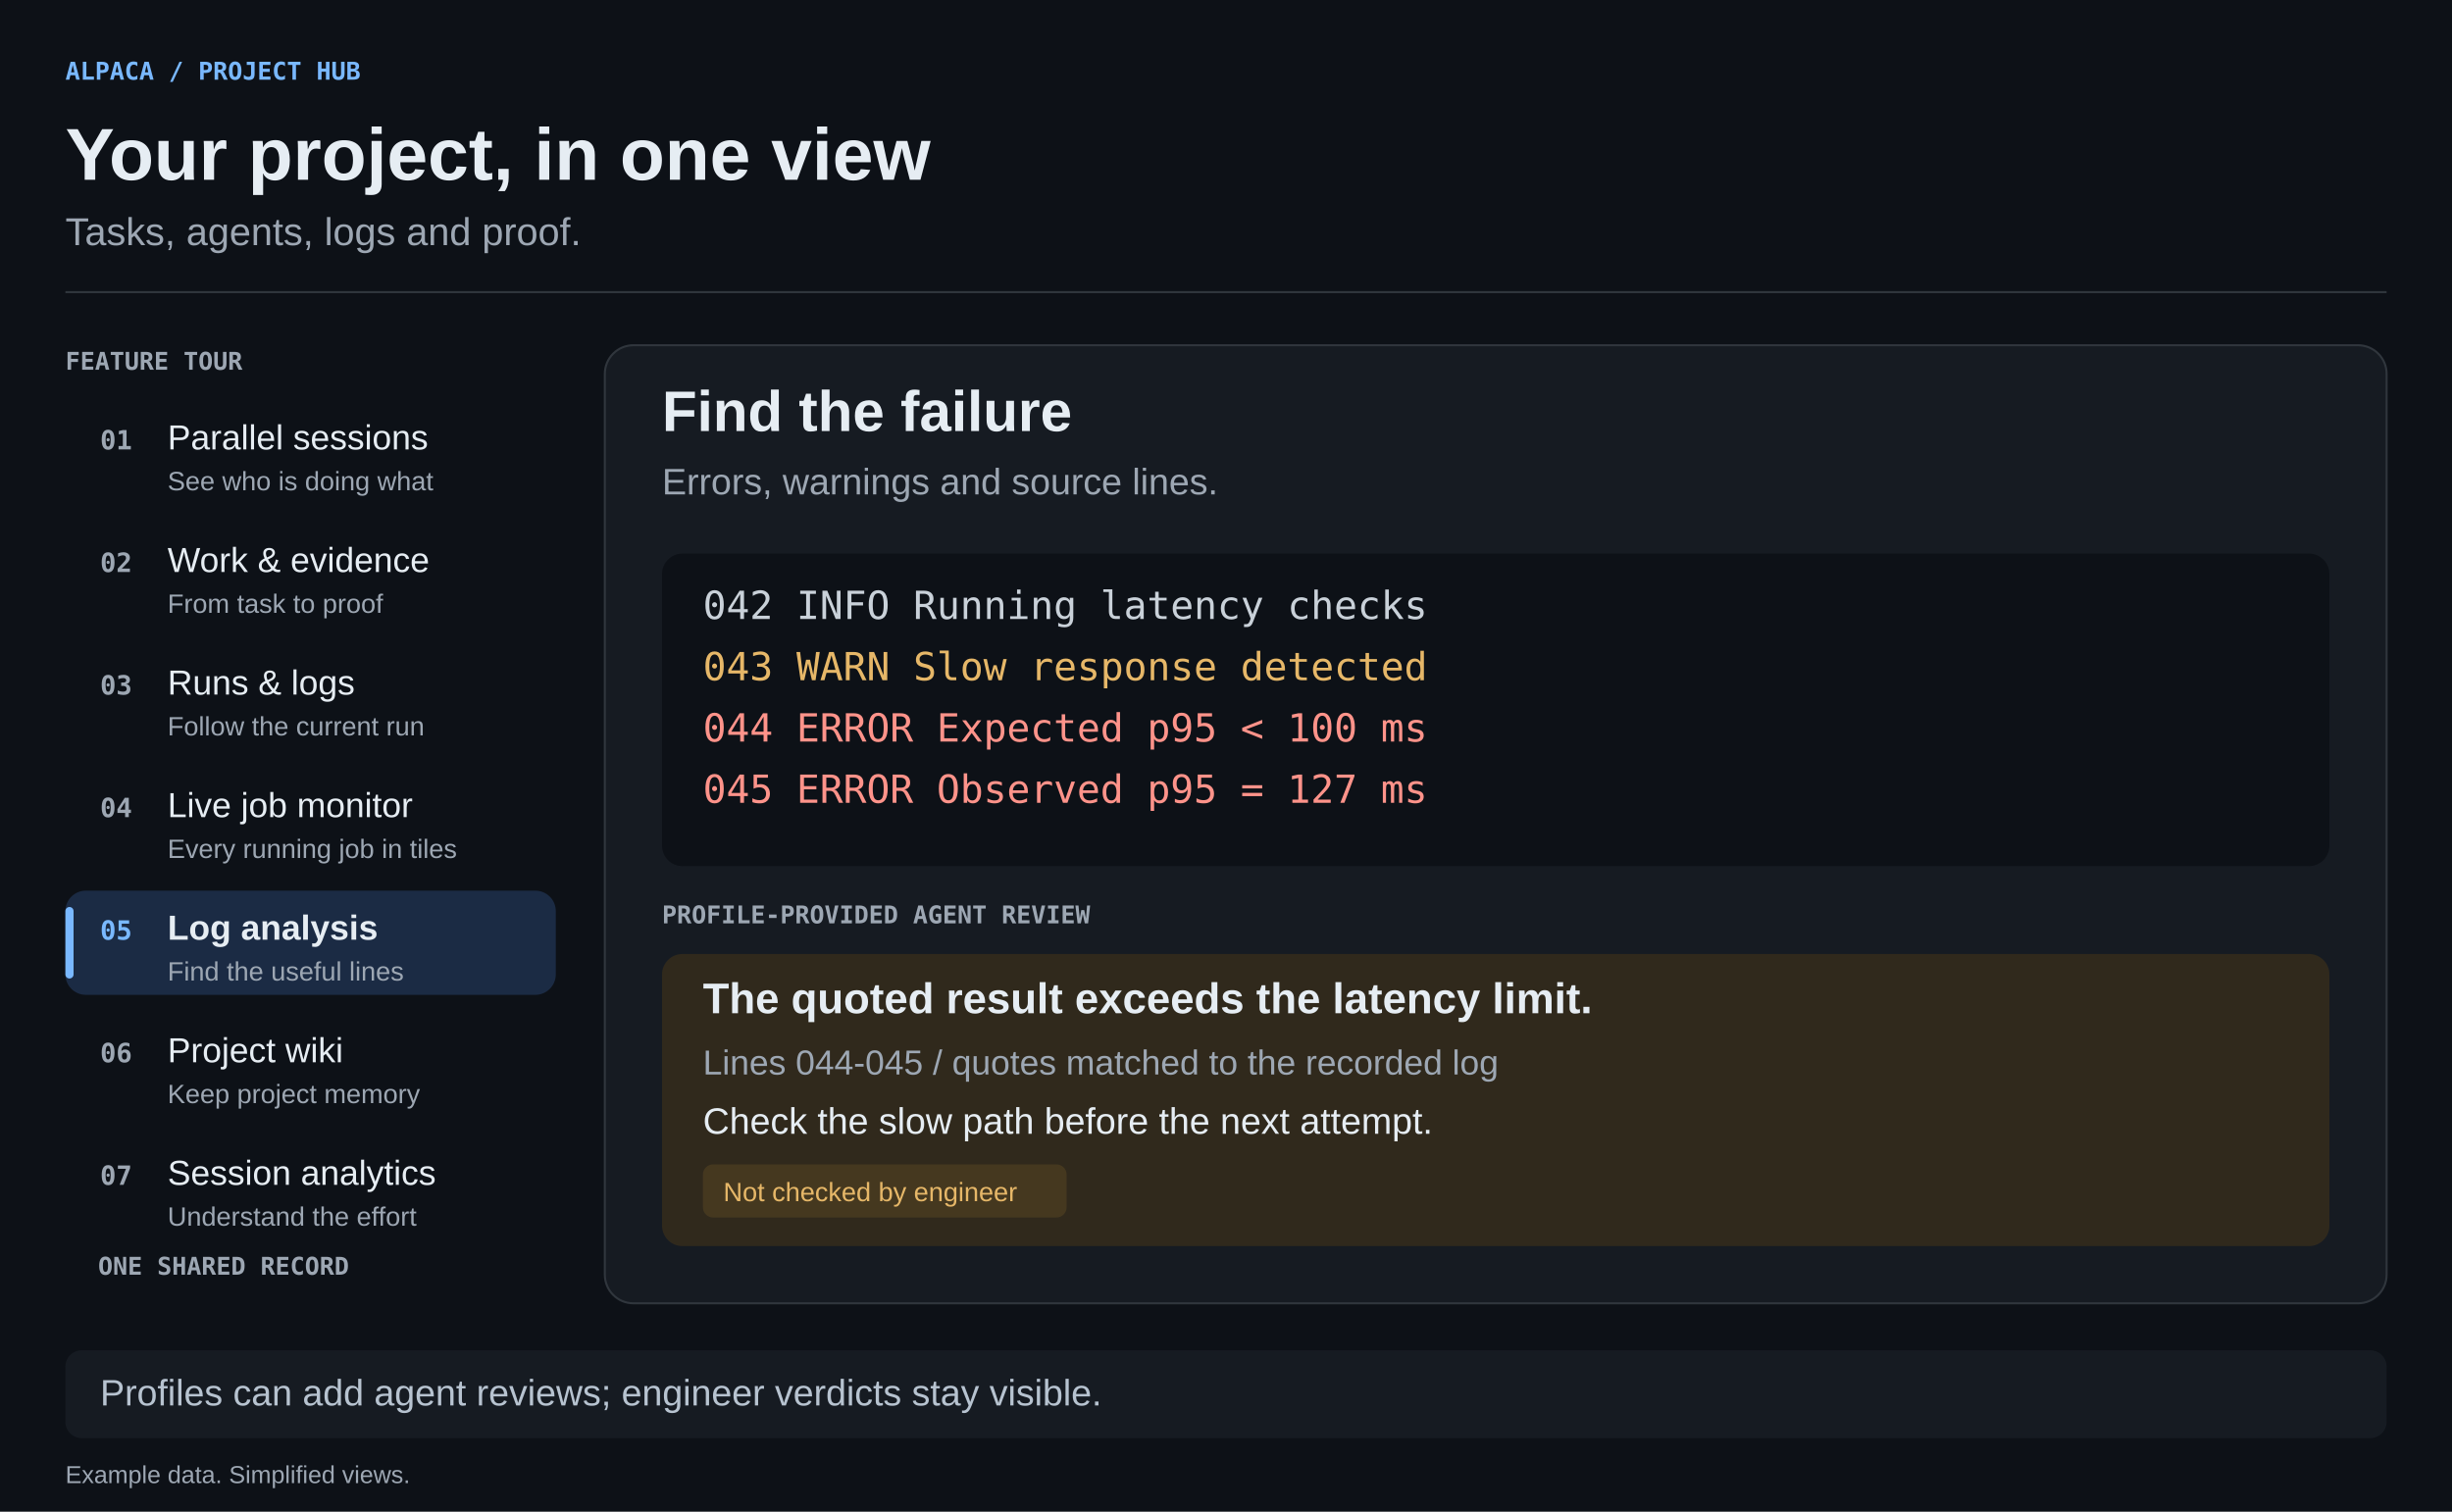
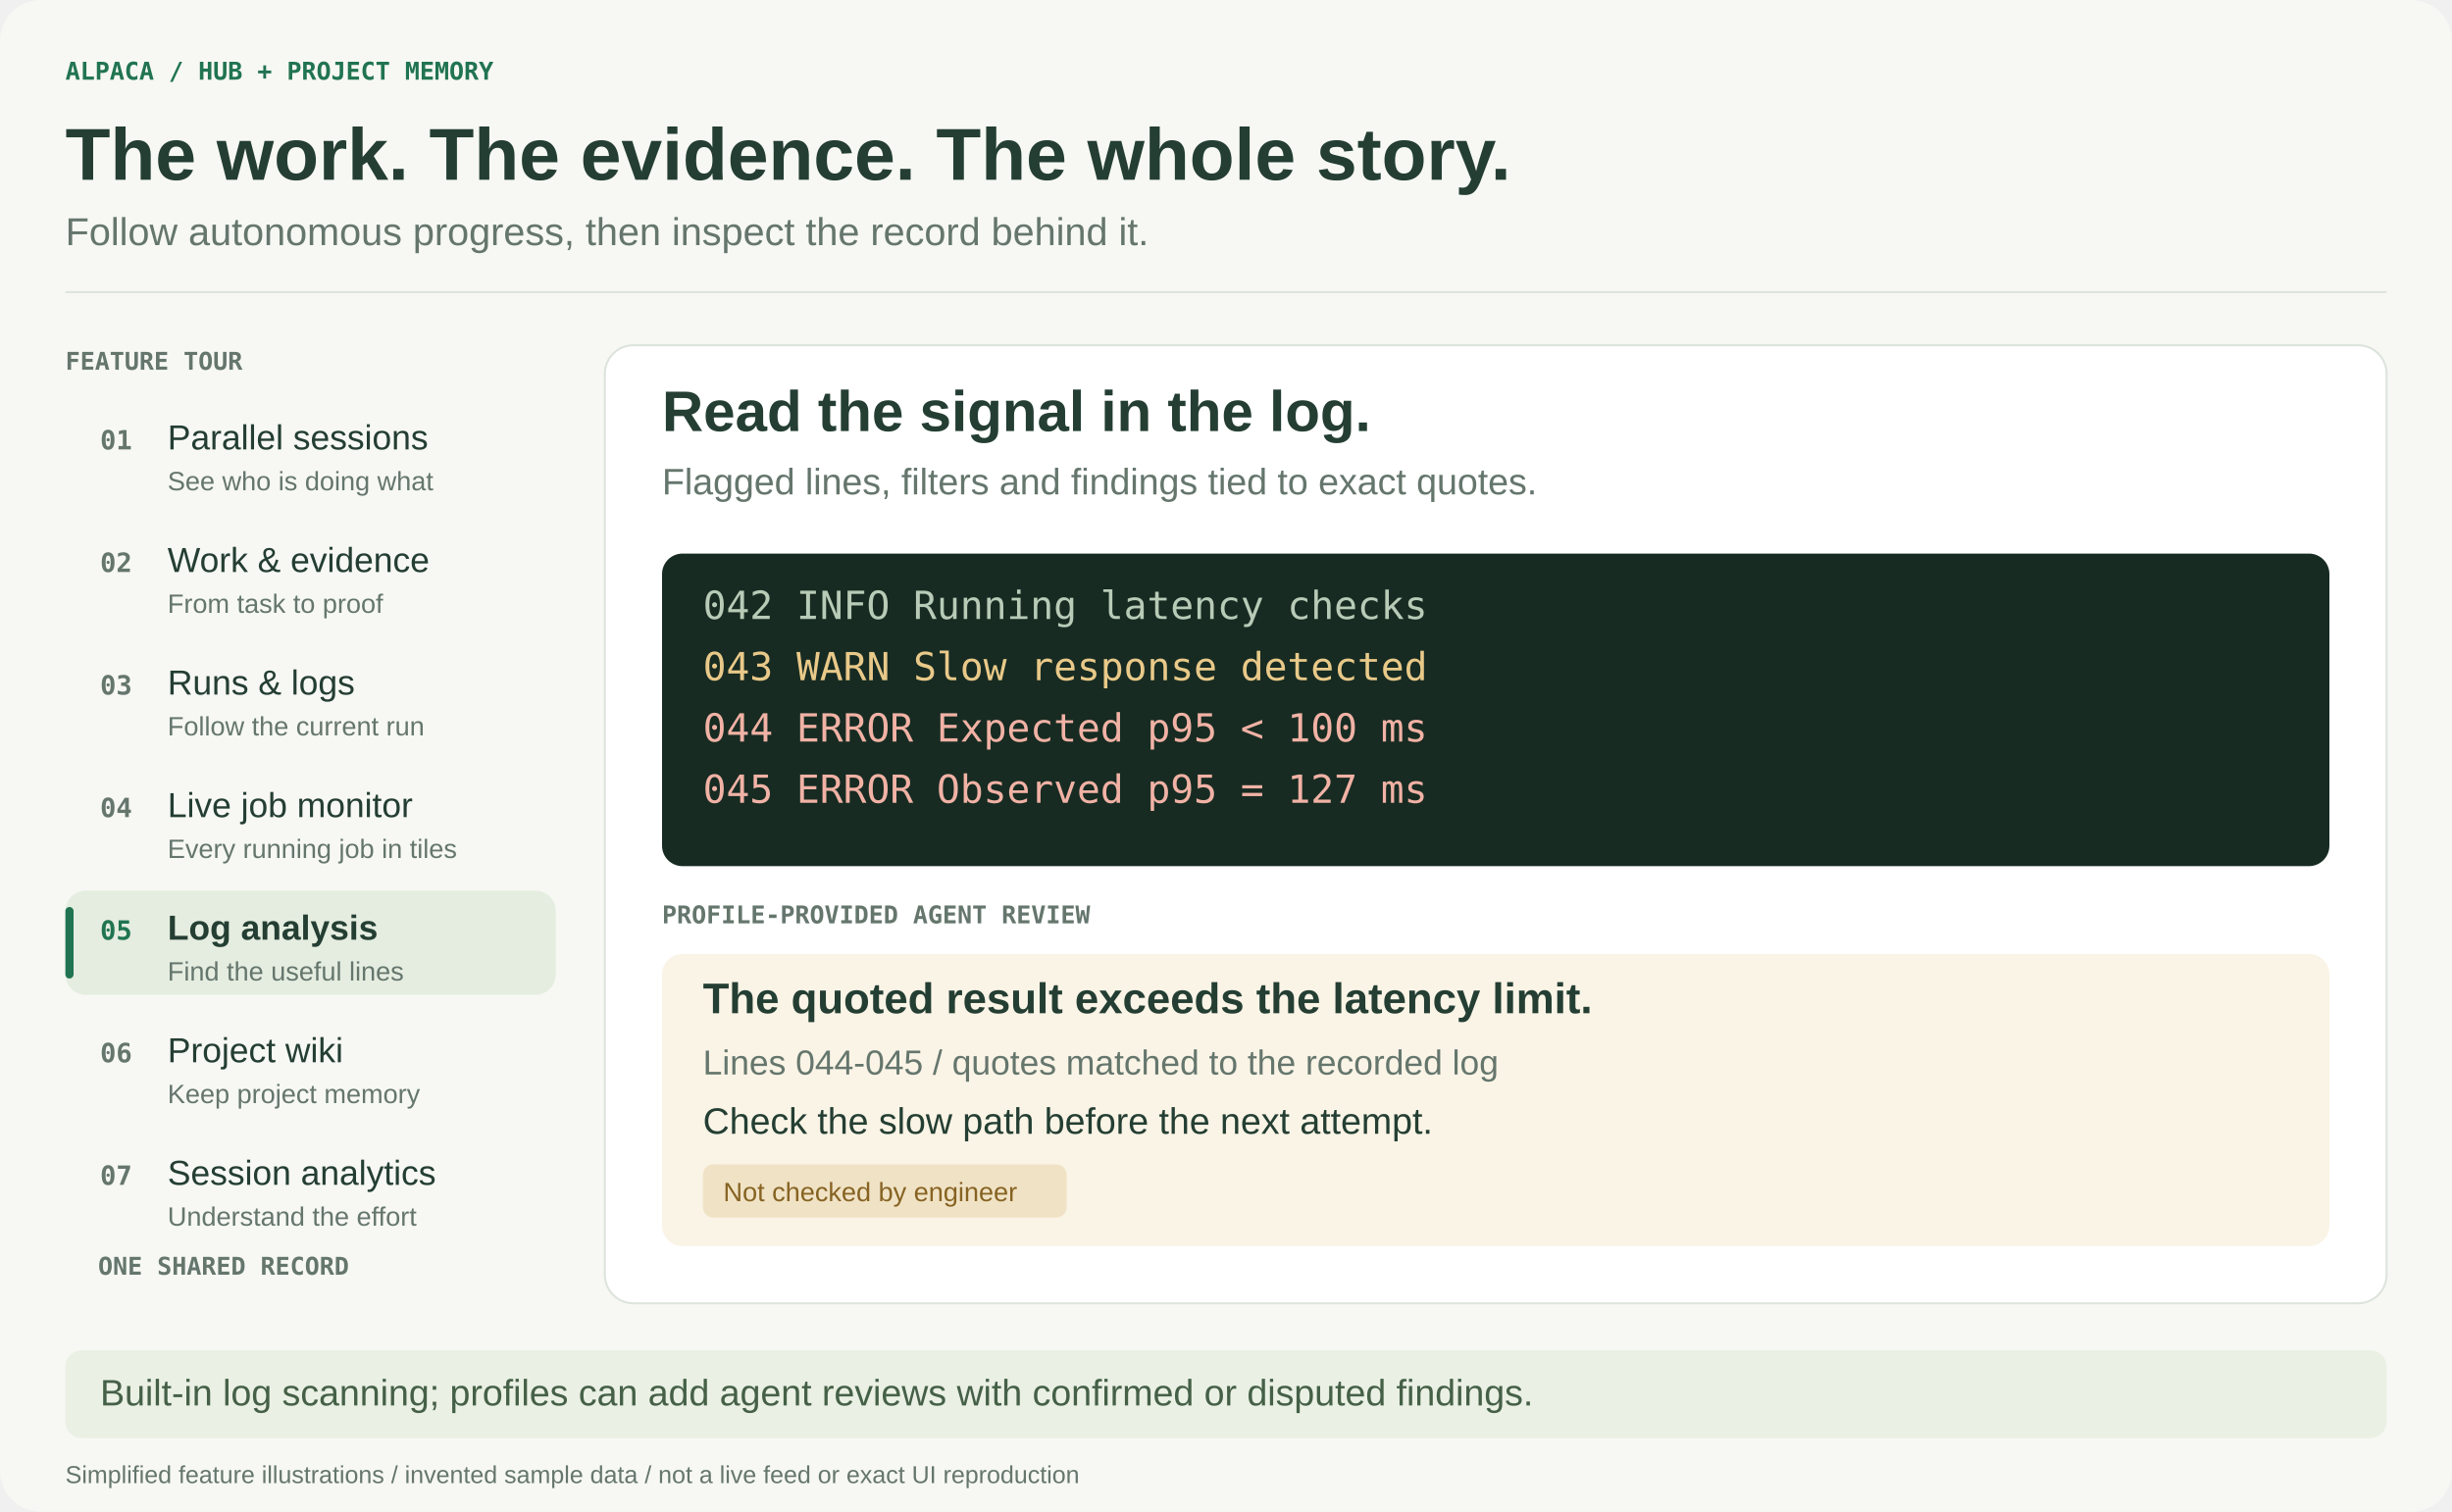
<svg xmlns="http://www.w3.org/2000/svg" width="1200" height="740" viewBox="0 0 1200 740" role="img" aria-labelledby="title desc">
-   <rect x="0" y="0" width="1200" height="740" rx="0" fill="#0d1117" />
-   <text x="32" y="39" font-family="DejaVu Sans Mono, monospace" font-size="12" font-weight="700" fill="#79b8ff">ALPACA / PROJECT HUB</text>
-   <text x="32" y="88" font-family="Arial, Helvetica, sans-serif" font-size="36" font-weight="700" fill="#e6edf3">Your project, in one view</text>
-   <text x="32" y="120" font-family="Arial, Helvetica, sans-serif" font-size="19" font-weight="400" fill="#9da7b3">Tasks, agents, logs and proof.</text>
-   <path d="M32 143L1168 143" stroke="#30363d" fill="none" />
-   <text x="32" y="181" font-family="DejaVu Sans Mono, monospace" font-size="12" font-weight="700" fill="#9da7b3">FEATURE TOUR</text>
-   <text x="49" y="220.0" font-family="DejaVu Sans Mono, monospace" font-size="13" font-weight="700" fill="#9da7b3">01</text>
-   <text x="82" y="220.0" font-family="Arial, Helvetica, sans-serif" font-size="17" font-weight="400" fill="#e6edf3">Parallel sessions</text>
-   <text x="82" y="240.0" font-family="Arial, Helvetica, sans-serif" font-size="13" font-weight="400" fill="#9da7b3">See who is doing what</text>
-   <text x="49" y="280.0" font-family="DejaVu Sans Mono, monospace" font-size="13" font-weight="700" fill="#9da7b3">02</text>
-   <text x="82" y="280.0" font-family="Arial, Helvetica, sans-serif" font-size="17" font-weight="400" fill="#e6edf3">Work &amp; evidence</text>
-   <text x="82" y="300.0" font-family="Arial, Helvetica, sans-serif" font-size="13" font-weight="400" fill="#9da7b3">From task to proof</text>
-   <text x="49" y="340.0" font-family="DejaVu Sans Mono, monospace" font-size="13" font-weight="700" fill="#9da7b3">03</text>
-   <text x="82" y="340.0" font-family="Arial, Helvetica, sans-serif" font-size="17" font-weight="400" fill="#e6edf3">Runs &amp; logs</text>
-   <text x="82" y="360.0" font-family="Arial, Helvetica, sans-serif" font-size="13" font-weight="400" fill="#9da7b3">Follow the current run</text>
-   <text x="49" y="400.0" font-family="DejaVu Sans Mono, monospace" font-size="13" font-weight="700" fill="#9da7b3">04</text>
-   <text x="82" y="400.0" font-family="Arial, Helvetica, sans-serif" font-size="17" font-weight="400" fill="#e6edf3">Live job monitor</text>
-   <text x="82" y="420.0" font-family="Arial, Helvetica, sans-serif" font-size="13" font-weight="400" fill="#9da7b3">Every running job in tiles</text>
-   <rect x="32" y="436.0" width="240" height="51.0" rx="10" fill="#1b2b44" />
-   <rect x="32" y="444.0" width="4" height="35.0" rx="2" fill="#79b8ff" />
-   <text x="49" y="460.0" font-family="DejaVu Sans Mono, monospace" font-size="13" font-weight="700" fill="#79b8ff">05</text>
-   <text x="82" y="460.0" font-family="Arial, Helvetica, sans-serif" font-size="17" font-weight="700" fill="#e6edf3">Log analysis</text>
-   <text x="82" y="480.0" font-family="Arial, Helvetica, sans-serif" font-size="13" font-weight="400" fill="#9da7b3">Find the useful lines</text>
-   <text x="49" y="520.0" font-family="DejaVu Sans Mono, monospace" font-size="13" font-weight="700" fill="#9da7b3">06</text>
-   <text x="82" y="520.0" font-family="Arial, Helvetica, sans-serif" font-size="17" font-weight="400" fill="#e6edf3">Project wiki</text>
-   <text x="82" y="540.0" font-family="Arial, Helvetica, sans-serif" font-size="13" font-weight="400" fill="#9da7b3">Keep project memory</text>
-   <text x="49" y="580.0" font-family="DejaVu Sans Mono, monospace" font-size="13" font-weight="700" fill="#9da7b3">07</text>
-   <text x="82" y="580.0" font-family="Arial, Helvetica, sans-serif" font-size="17" font-weight="400" fill="#e6edf3">Session analytics</text>
-   <text x="82" y="600.0" font-family="Arial, Helvetica, sans-serif" font-size="13" font-weight="400" fill="#9da7b3">Understand the effort</text>
-   <text x="48" y="624" font-family="DejaVu Sans Mono, monospace" font-size="12" font-weight="700" fill="#9da7b3">ONE SHARED RECORD</text>
-   <rect x="296" y="169" width="872" height="469" rx="14" fill="#161b22" stroke="#30363d" />
-   <text x="324" y="211" font-family="Arial, Helvetica, sans-serif" font-size="28" font-weight="700" fill="#e6edf3">Find the failure</text>
-   <text x="324" y="242" font-family="Arial, Helvetica, sans-serif" font-size="18" font-weight="400" fill="#9da7b3">Errors, warnings and source lines.</text>
-   <rect x="324" y="271" width="816" height="153" rx="10" fill="#0d1117" />
-   <text x="344" y="303" font-family="DejaVu Sans Mono, monospace" font-size="19" font-weight="400" fill="#c9d1d9">042  INFO   Running latency checks</text>
-   <text x="344" y="333" font-family="DejaVu Sans Mono, monospace" font-size="19" font-weight="400" fill="#e6b768">043  WARN   Slow response detected</text>
-   <text x="344" y="363" font-family="DejaVu Sans Mono, monospace" font-size="19" font-weight="400" fill="#ff938a">044  ERROR  Expected p95 &lt; 100 ms</text>
-   <text x="344" y="393" font-family="DejaVu Sans Mono, monospace" font-size="19" font-weight="400" fill="#ff938a">045  ERROR  Observed p95 = 127 ms</text>
-   <text x="324" y="452" font-family="DejaVu Sans Mono, monospace" font-size="12" font-weight="700" fill="#9da7b3">PROFILE-PROVIDED AGENT REVIEW</text>
-   <rect x="324" y="467" width="816" height="143" rx="10" fill="#30291c" />
-   <text x="344" y="496" font-family="Arial, Helvetica, sans-serif" font-size="21" font-weight="600" fill="#e6edf3">The quoted result exceeds the latency limit.</text>
-   <text x="344" y="526" font-family="Arial, Helvetica, sans-serif" font-size="17" font-weight="400" fill="#9da7b3">Lines 044-045 / quotes matched to the recorded log</text>
-   <text x="344" y="555" font-family="Arial, Helvetica, sans-serif" font-size="18" font-weight="400" fill="#e6edf3">Check the slow path before the next attempt.</text>
-   <rect x="344" y="570" width="178" height="26" rx="5" fill="#45381f" />
-   <text x="354" y="588" font-family="Arial, Helvetica, sans-serif" font-size="13" font-weight="400" fill="#e6b768">Not checked by engineer</text>
-   <rect x="32" y="661" width="1136" height="43" rx="8" fill="#161b22" />
-   <text x="49" y="688" font-family="Arial, Helvetica, sans-serif" font-size="18" font-weight="400" fill="#b7c3d0">Profiles can add agent reviews; engineer verdicts stay visible.</text>
-   <text x="32" y="726" font-family="Arial, Helvetica, sans-serif" font-size="12" font-weight="400" fill="#9da7b3">Example data. Simplified views.</text>
+   <rect x="0" y="0" width="1200" height="740" rx="20" fill="#f7f8f3" />
+   <text x="32" y="39" font-family="DejaVu Sans Mono, monospace" font-size="12" font-weight="700" fill="#217451">ALPACA / HUB + PROJECT MEMORY</text>
+   <text x="32" y="88" font-family="Arial, Helvetica, sans-serif" font-size="36" font-weight="700" fill="#243e33">The work. The evidence. The whole story.</text>
+   <text x="32" y="120" font-family="Arial, Helvetica, sans-serif" font-size="19" font-weight="400" fill="#65766d">Follow autonomous progress, then inspect the record behind it.</text>
+   <path d="M32 143L1168 143" stroke="#dce4dc" fill="none" />
+   <text x="32" y="181" font-family="DejaVu Sans Mono, monospace" font-size="12" font-weight="700" fill="#65766d">FEATURE TOUR</text>
+   <text x="49" y="220.0" font-family="DejaVu Sans Mono, monospace" font-size="13" font-weight="700" fill="#65766d">01</text>
+   <text x="82" y="220.0" font-family="Arial, Helvetica, sans-serif" font-size="17" font-weight="400" fill="#243e33">Parallel sessions</text>
+   <text x="82" y="240.0" font-family="Arial, Helvetica, sans-serif" font-size="13" font-weight="400" fill="#65766d">See who is doing what</text>
+   <text x="49" y="280.0" font-family="DejaVu Sans Mono, monospace" font-size="13" font-weight="700" fill="#65766d">02</text>
+   <text x="82" y="280.0" font-family="Arial, Helvetica, sans-serif" font-size="17" font-weight="400" fill="#243e33">Work &amp; evidence</text>
+   <text x="82" y="300.0" font-family="Arial, Helvetica, sans-serif" font-size="13" font-weight="400" fill="#65766d">From task to proof</text>
+   <text x="49" y="340.0" font-family="DejaVu Sans Mono, monospace" font-size="13" font-weight="700" fill="#65766d">03</text>
+   <text x="82" y="340.0" font-family="Arial, Helvetica, sans-serif" font-size="17" font-weight="400" fill="#243e33">Runs &amp; logs</text>
+   <text x="82" y="360.0" font-family="Arial, Helvetica, sans-serif" font-size="13" font-weight="400" fill="#65766d">Follow the current run</text>
+   <text x="49" y="400.0" font-family="DejaVu Sans Mono, monospace" font-size="13" font-weight="700" fill="#65766d">04</text>
+   <text x="82" y="400.0" font-family="Arial, Helvetica, sans-serif" font-size="17" font-weight="400" fill="#243e33">Live job monitor</text>
+   <text x="82" y="420.0" font-family="Arial, Helvetica, sans-serif" font-size="13" font-weight="400" fill="#65766d">Every running job in tiles</text>
+   <rect x="32" y="436.0" width="240" height="51.0" rx="10" fill="#e5ede0" />
+   <rect x="32" y="444.0" width="4" height="35.0" rx="2" fill="#217451" />
+   <text x="49" y="460.0" font-family="DejaVu Sans Mono, monospace" font-size="13" font-weight="700" fill="#217451">05</text>
+   <text x="82" y="460.0" font-family="Arial, Helvetica, sans-serif" font-size="17" font-weight="700" fill="#243e33">Log analysis</text>
+   <text x="82" y="480.0" font-family="Arial, Helvetica, sans-serif" font-size="13" font-weight="400" fill="#65766d">Find the useful lines</text>
+   <text x="49" y="520.0" font-family="DejaVu Sans Mono, monospace" font-size="13" font-weight="700" fill="#65766d">06</text>
+   <text x="82" y="520.0" font-family="Arial, Helvetica, sans-serif" font-size="17" font-weight="400" fill="#243e33">Project wiki</text>
+   <text x="82" y="540.0" font-family="Arial, Helvetica, sans-serif" font-size="13" font-weight="400" fill="#65766d">Keep project memory</text>
+   <text x="49" y="580.0" font-family="DejaVu Sans Mono, monospace" font-size="13" font-weight="700" fill="#65766d">07</text>
+   <text x="82" y="580.0" font-family="Arial, Helvetica, sans-serif" font-size="17" font-weight="400" fill="#243e33">Session analytics</text>
+   <text x="82" y="600.0" font-family="Arial, Helvetica, sans-serif" font-size="13" font-weight="400" fill="#65766d">Understand the effort</text>
+   <text x="48" y="624" font-family="DejaVu Sans Mono, monospace" font-size="12" font-weight="700" fill="#65766d">ONE SHARED RECORD</text>
+   <rect x="296" y="169" width="872" height="469" rx="14" fill="#ffffff" stroke="#dce4dc" />
+   <text x="324" y="211" font-family="Arial, Helvetica, sans-serif" font-size="28" font-weight="700" fill="#243e33">Read the signal in the log.</text>
+   <text x="324" y="242" font-family="Arial, Helvetica, sans-serif" font-size="18" font-weight="400" fill="#65766d">Flagged lines, filters and findings tied to exact quotes.</text>
+   <rect x="324" y="271" width="816" height="153" rx="10" fill="#172b22" />
+   <text x="344" y="303" font-family="DejaVu Sans Mono, monospace" font-size="19" font-weight="400" fill="#b8cbb7">042  INFO   Running latency checks</text>
+   <text x="344" y="333" font-family="DejaVu Sans Mono, monospace" font-size="19" font-weight="400" fill="#e9c989">043  WARN   Slow response detected</text>
+   <text x="344" y="363" font-family="DejaVu Sans Mono, monospace" font-size="19" font-weight="400" fill="#f1b2a5">044  ERROR  Expected p95 &lt; 100 ms</text>
+   <text x="344" y="393" font-family="DejaVu Sans Mono, monospace" font-size="19" font-weight="400" fill="#f1b2a5">045  ERROR  Observed p95 = 127 ms</text>
+   <text x="324" y="452" font-family="DejaVu Sans Mono, monospace" font-size="12" font-weight="700" fill="#65766d">PROFILE-PROVIDED AGENT REVIEW</text>
+   <rect x="324" y="467" width="816" height="143" rx="10" fill="#faf4e6" />
+   <text x="344" y="496" font-family="Arial, Helvetica, sans-serif" font-size="21" font-weight="600" fill="#243e33">The quoted result exceeds the latency limit.</text>
+   <text x="344" y="526" font-family="Arial, Helvetica, sans-serif" font-size="17" font-weight="400" fill="#65766d">Lines 044-045 / quotes matched to the recorded log</text>
+   <text x="344" y="555" font-family="Arial, Helvetica, sans-serif" font-size="18" font-weight="400" fill="#243e33">Check the slow path before the next attempt.</text>
+   <rect x="344" y="570" width="178" height="26" rx="5" fill="#f0e2c5" />
+   <text x="354" y="588" font-family="Arial, Helvetica, sans-serif" font-size="13" font-weight="400" fill="#866322">Not checked by engineer</text>
+   <rect x="32" y="661" width="1136" height="43" rx="8" fill="#eaf0e4" />
+   <text x="49" y="688" font-family="Arial, Helvetica, sans-serif" font-size="18" font-weight="400" fill="#456047">Built-in log scanning; profiles can add agent reviews with confirmed or disputed findings.</text>
+   <text x="32" y="726" font-family="Arial, Helvetica, sans-serif" font-size="12" font-weight="400" fill="#65766d">Simplified feature illustrations / invented sample data / not a live feed or exact UI reproduction</text>
</svg>
